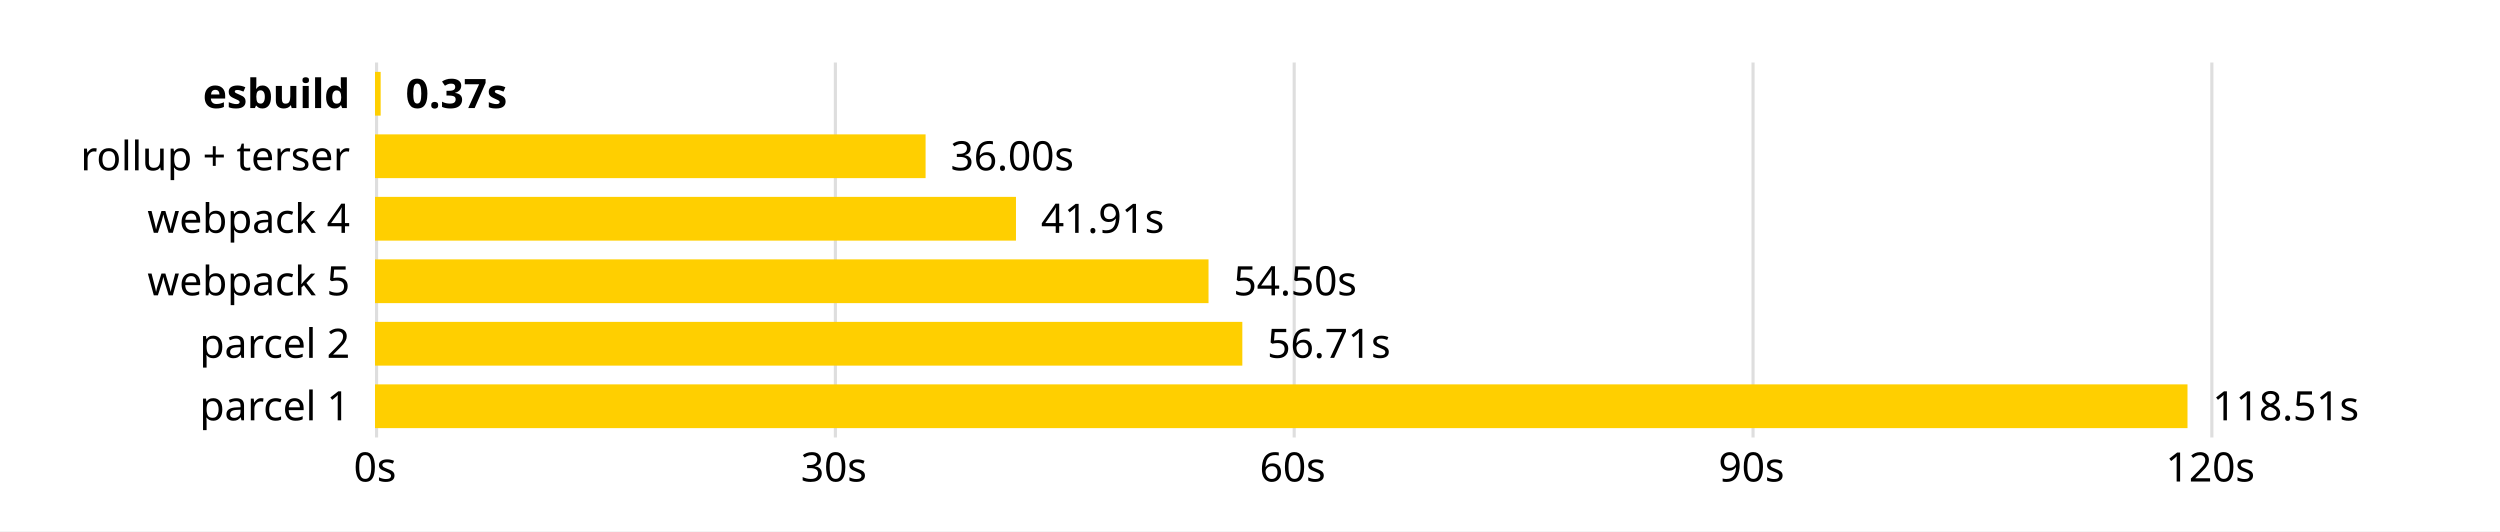
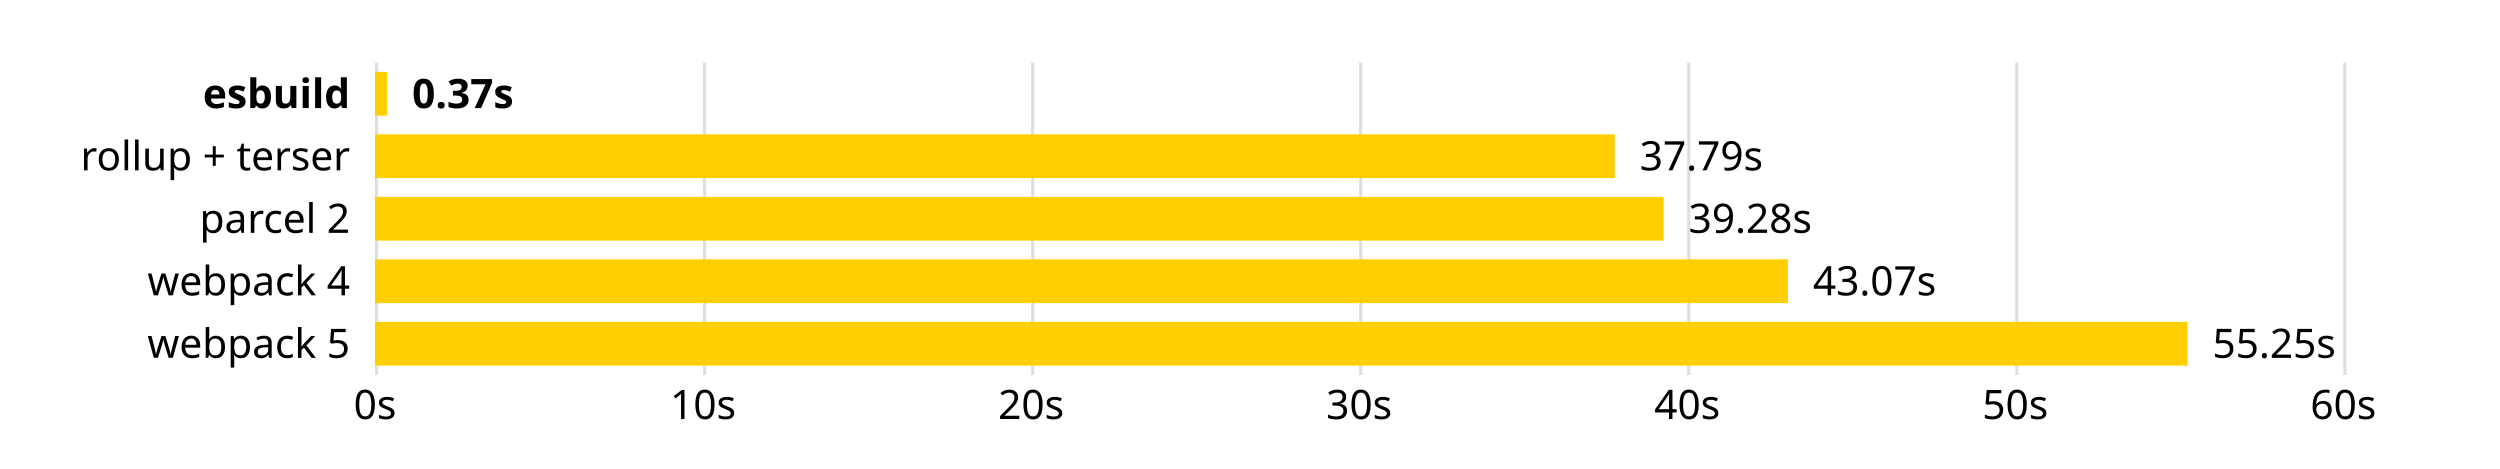
- <svg xmlns="http://www.w3.org/2000/svg" width="800" height="170" fill="black" font-family="sans-serif" font-size="13px">
+ <svg xmlns="http://www.w3.org/2000/svg" width="800" height="150" fill="black" font-family="sans-serif" font-size="13px">
  <style>
    @media (prefers-color-scheme: dark) {
      #bg { fill: #0D1116; }
      text { fill: #C9D1D9; }
    }
  </style>
-   <rect id="bg" width="800" height="170" fill="#FFFFFF" />
-   <rect x="120" y="20" width="1" height="120" fill="#7F7F7F" fill-opacity="0.25" />
-   <rect x="266.823" y="20" width="1" height="120" fill="#7F7F7F" fill-opacity="0.25" />
-   <rect x="413.646" y="20" width="1" height="120" fill="#7F7F7F" fill-opacity="0.25" />
-   <rect x="560.469" y="20" width="1" height="120" fill="#7F7F7F" fill-opacity="0.25" />
-   <rect x="707.292" y="20" width="1" height="120" fill="#7F7F7F" fill-opacity="0.25" />
-   <rect x="120" y="23" width="1.811" height="14" fill="#FFCF00" />
+   <rect id="bg" width="800" height="150" fill="#FFFFFF" />
+   <rect x="120" y="20" width="1" height="100" fill="#7F7F7F" fill-opacity="0.25" />
+   <rect x="224.977" y="20" width="1" height="100" fill="#7F7F7F" fill-opacity="0.25" />
+   <rect x="329.955" y="20" width="1" height="100" fill="#7F7F7F" fill-opacity="0.25" />
+   <rect x="434.932" y="20" width="1" height="100" fill="#7F7F7F" fill-opacity="0.25" />
+   <rect x="539.91" y="20" width="1" height="100" fill="#7F7F7F" fill-opacity="0.25" />
+   <rect x="644.887" y="20" width="1" height="100" fill="#7F7F7F" fill-opacity="0.25" />
+   <rect x="749.864" y="20" width="1" height="100" fill="#7F7F7F" fill-opacity="0.25" />
+   <rect x="120" y="23" width="3.884" height="14" fill="#FFCF00" />
  <text x="112" y="30" text-anchor="end" dominant-baseline="middle" font-weight="bold">esbuild</text>
-   <text x="129.811" y="30" dominant-baseline="middle" font-weight="bold">0.37s</text>
-   <rect x="120" y="43" width="176.188" height="14" fill="#FFCF00" />
+   <text x="131.884" y="30" dominant-baseline="middle" font-weight="bold">0.37s</text>
+   <rect x="120" y="43" width="396.71" height="14" fill="#FFCF00" />
  <text x="112" y="50" text-anchor="end" dominant-baseline="middle">rollup + terser</text>
-   <text x="304.188" y="50" dominant-baseline="middle">36.00s</text>
-   <rect x="120" y="63" width="205.112" height="14" fill="#FFCF00" />
-   <text x="112" y="70" text-anchor="end" dominant-baseline="middle">webpack 4</text>
-   <text x="333.112" y="70" dominant-baseline="middle">41.91s</text>
-   <rect x="120" y="83" width="266.729" height="14" fill="#FFCF00" />
-   <text x="112" y="90" text-anchor="end" dominant-baseline="middle">webpack 5</text>
-   <text x="394.729" y="90" dominant-baseline="middle">54.50s</text>
-   <rect x="120" y="103" width="277.545" height="14" fill="#FFCF00" />
-   <text x="112" y="110" text-anchor="end" dominant-baseline="middle">parcel 2</text>
-   <text x="405.545" y="110" dominant-baseline="middle">56.71s</text>
-   <rect x="120" y="123" width="580" height="14" fill="#FFCF00" />
-   <text x="112" y="130" text-anchor="end" dominant-baseline="middle">parcel 1</text>
-   <text x="708" y="130" dominant-baseline="middle">118.51s</text>
-   <text x="120" y="144" text-anchor="middle" dominant-baseline="hanging">0s</text>
-   <text x="266.823" y="144" text-anchor="middle" dominant-baseline="hanging">30s</text>
-   <text x="413.646" y="144" text-anchor="middle" dominant-baseline="hanging">60s</text>
-   <text x="560.469" y="144" text-anchor="middle" dominant-baseline="hanging">90s</text>
-   <text x="707.292" y="144" text-anchor="middle" dominant-baseline="hanging">120s</text>
+   <text x="524.71" y="50" dominant-baseline="middle">37.79s</text>
+   <rect x="120" y="63" width="412.351" height="14" fill="#FFCF00" />
+   <text x="112" y="70" text-anchor="end" dominant-baseline="middle">parcel 2</text>
+   <text x="540.351" y="70" dominant-baseline="middle">39.28s</text>
+   <rect x="120" y="83" width="452.138" height="14" fill="#FFCF00" />
+   <text x="112" y="90" text-anchor="end" dominant-baseline="middle">webpack 4</text>
+   <text x="580.138" y="90" dominant-baseline="middle">43.07s</text>
+   <rect x="120" y="103" width="580" height="14" fill="#FFCF00" />
+   <text x="112" y="110" text-anchor="end" dominant-baseline="middle">webpack 5</text>
+   <text x="708" y="110" dominant-baseline="middle">55.25s</text>
+   <text x="120" y="124" text-anchor="middle" dominant-baseline="hanging">0s</text>
+   <text x="224.977" y="124" text-anchor="middle" dominant-baseline="hanging">10s</text>
+   <text x="329.955" y="124" text-anchor="middle" dominant-baseline="hanging">20s</text>
+   <text x="434.932" y="124" text-anchor="middle" dominant-baseline="hanging">30s</text>
+   <text x="539.91" y="124" text-anchor="middle" dominant-baseline="hanging">40s</text>
+   <text x="644.887" y="124" text-anchor="middle" dominant-baseline="hanging">50s</text>
+   <text x="749.864" y="124" text-anchor="middle" dominant-baseline="hanging">60s</text>
</svg>
